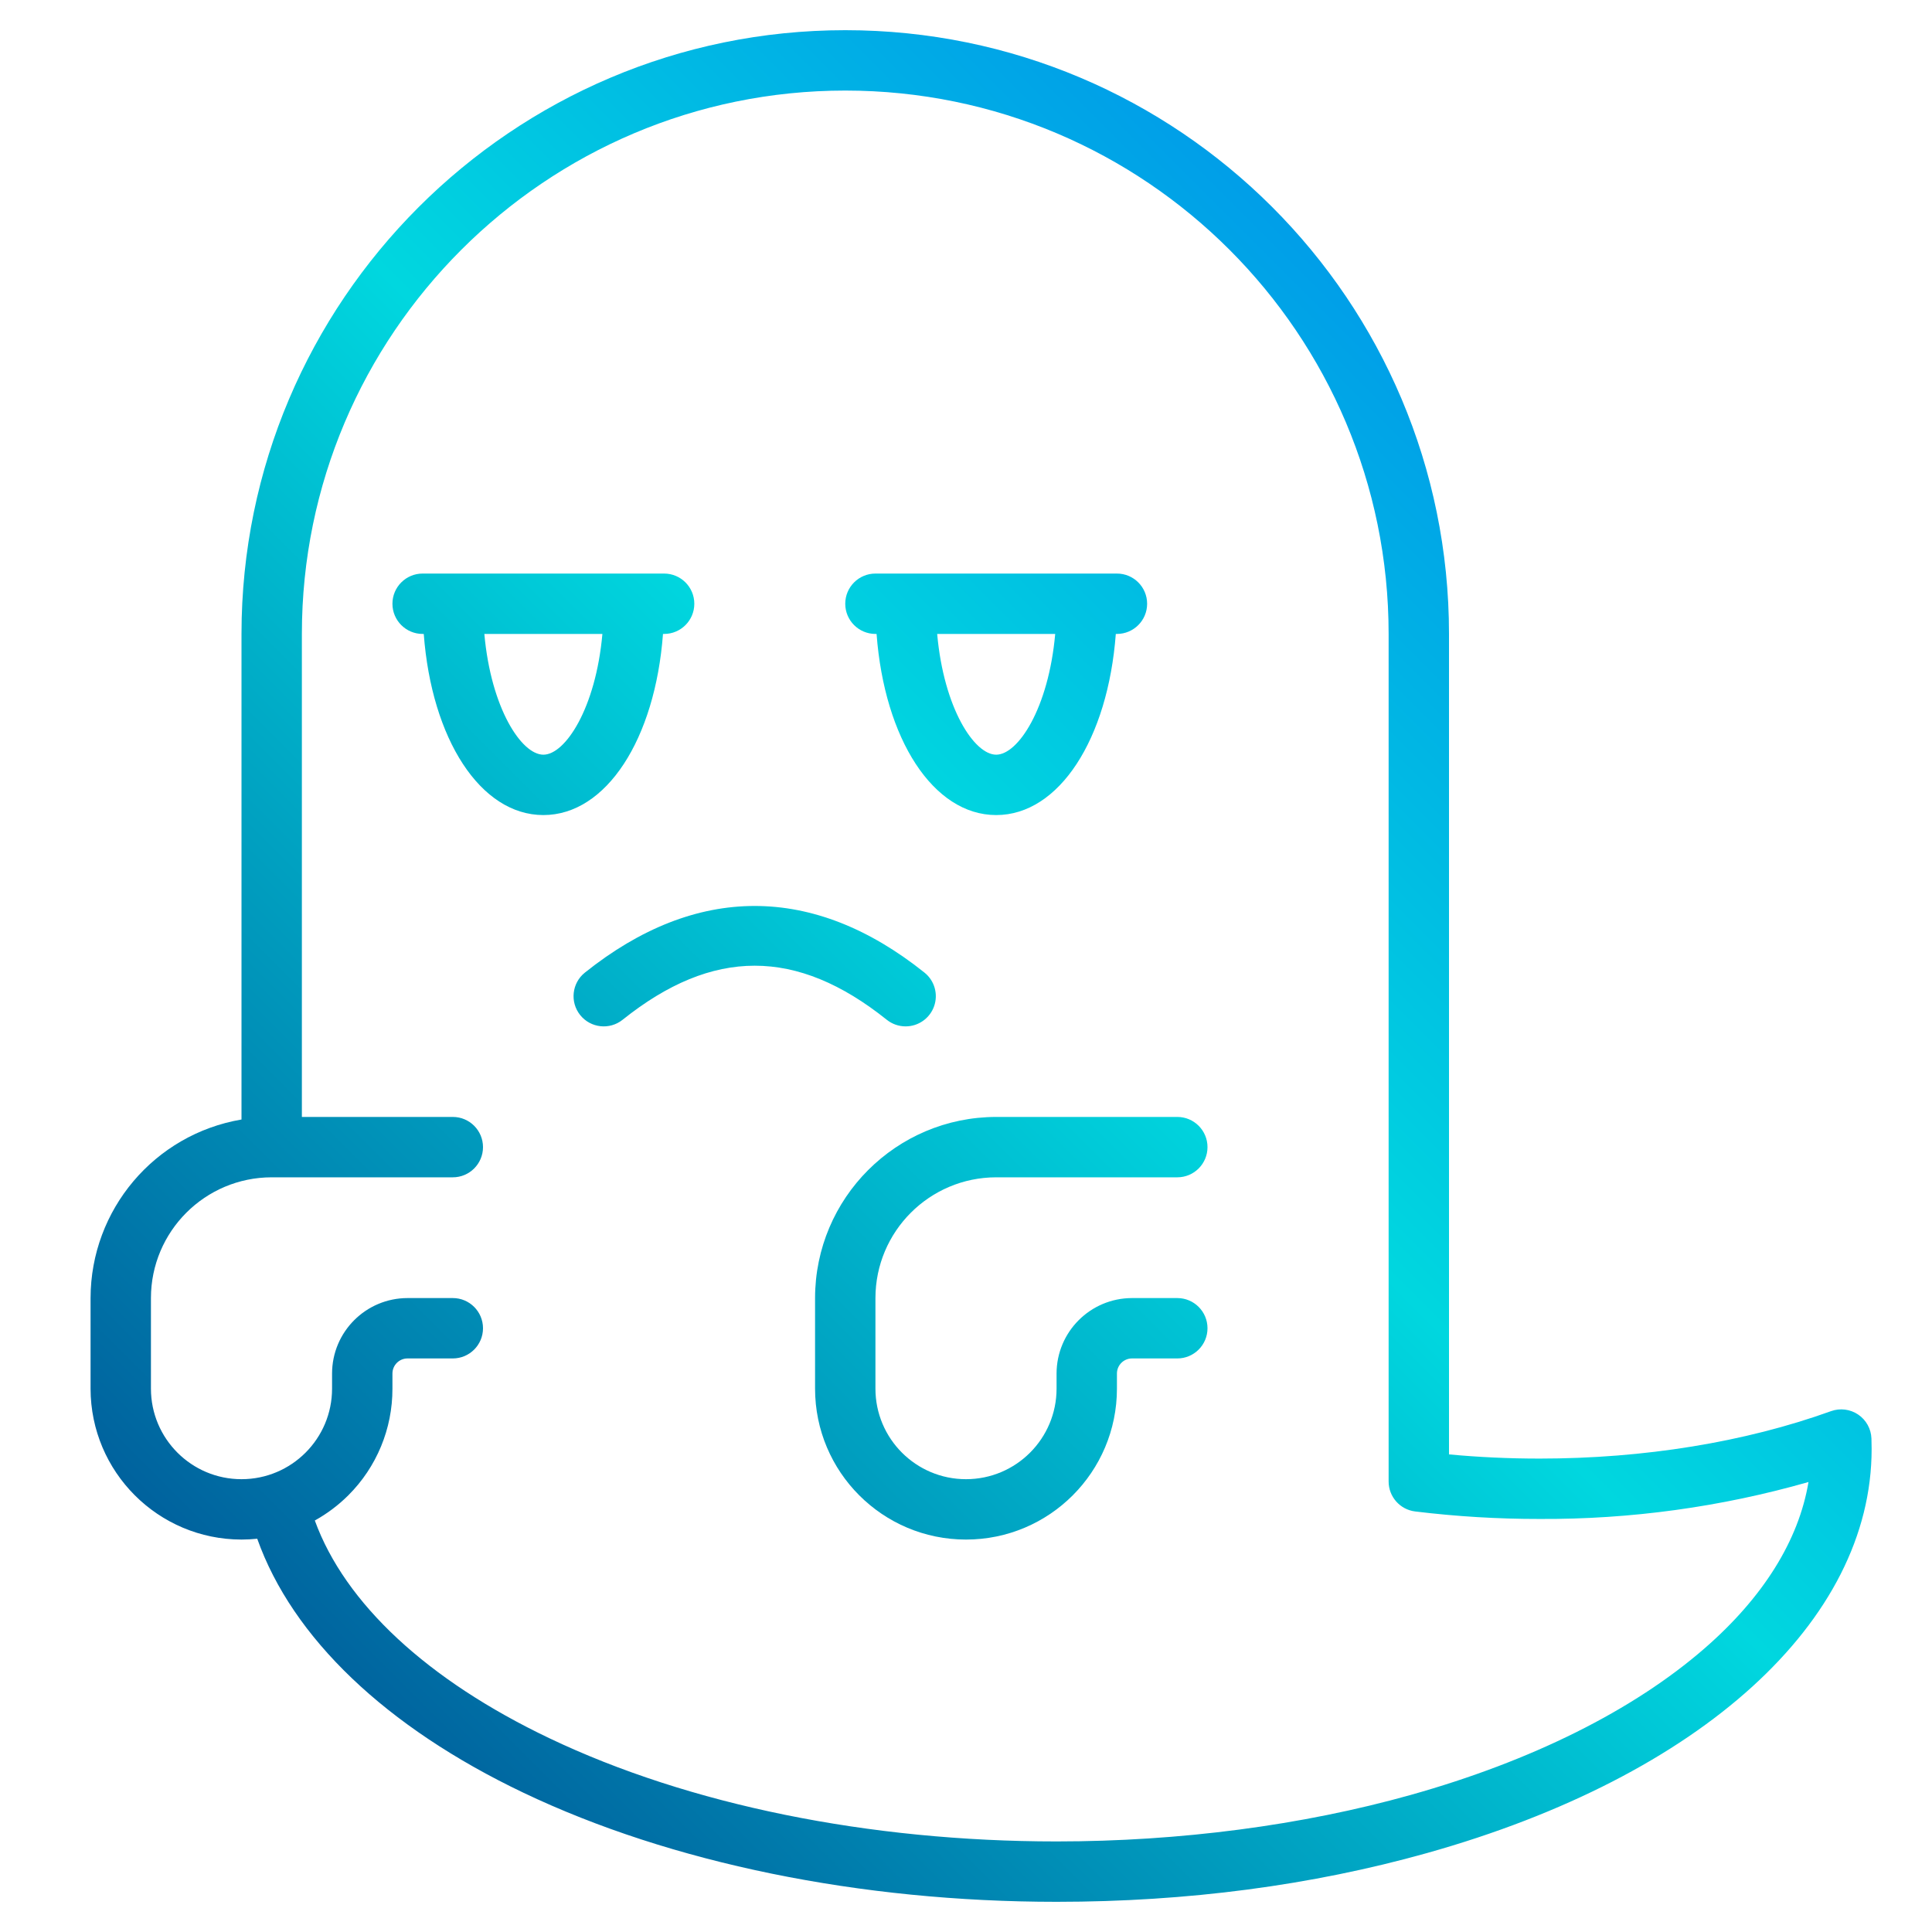
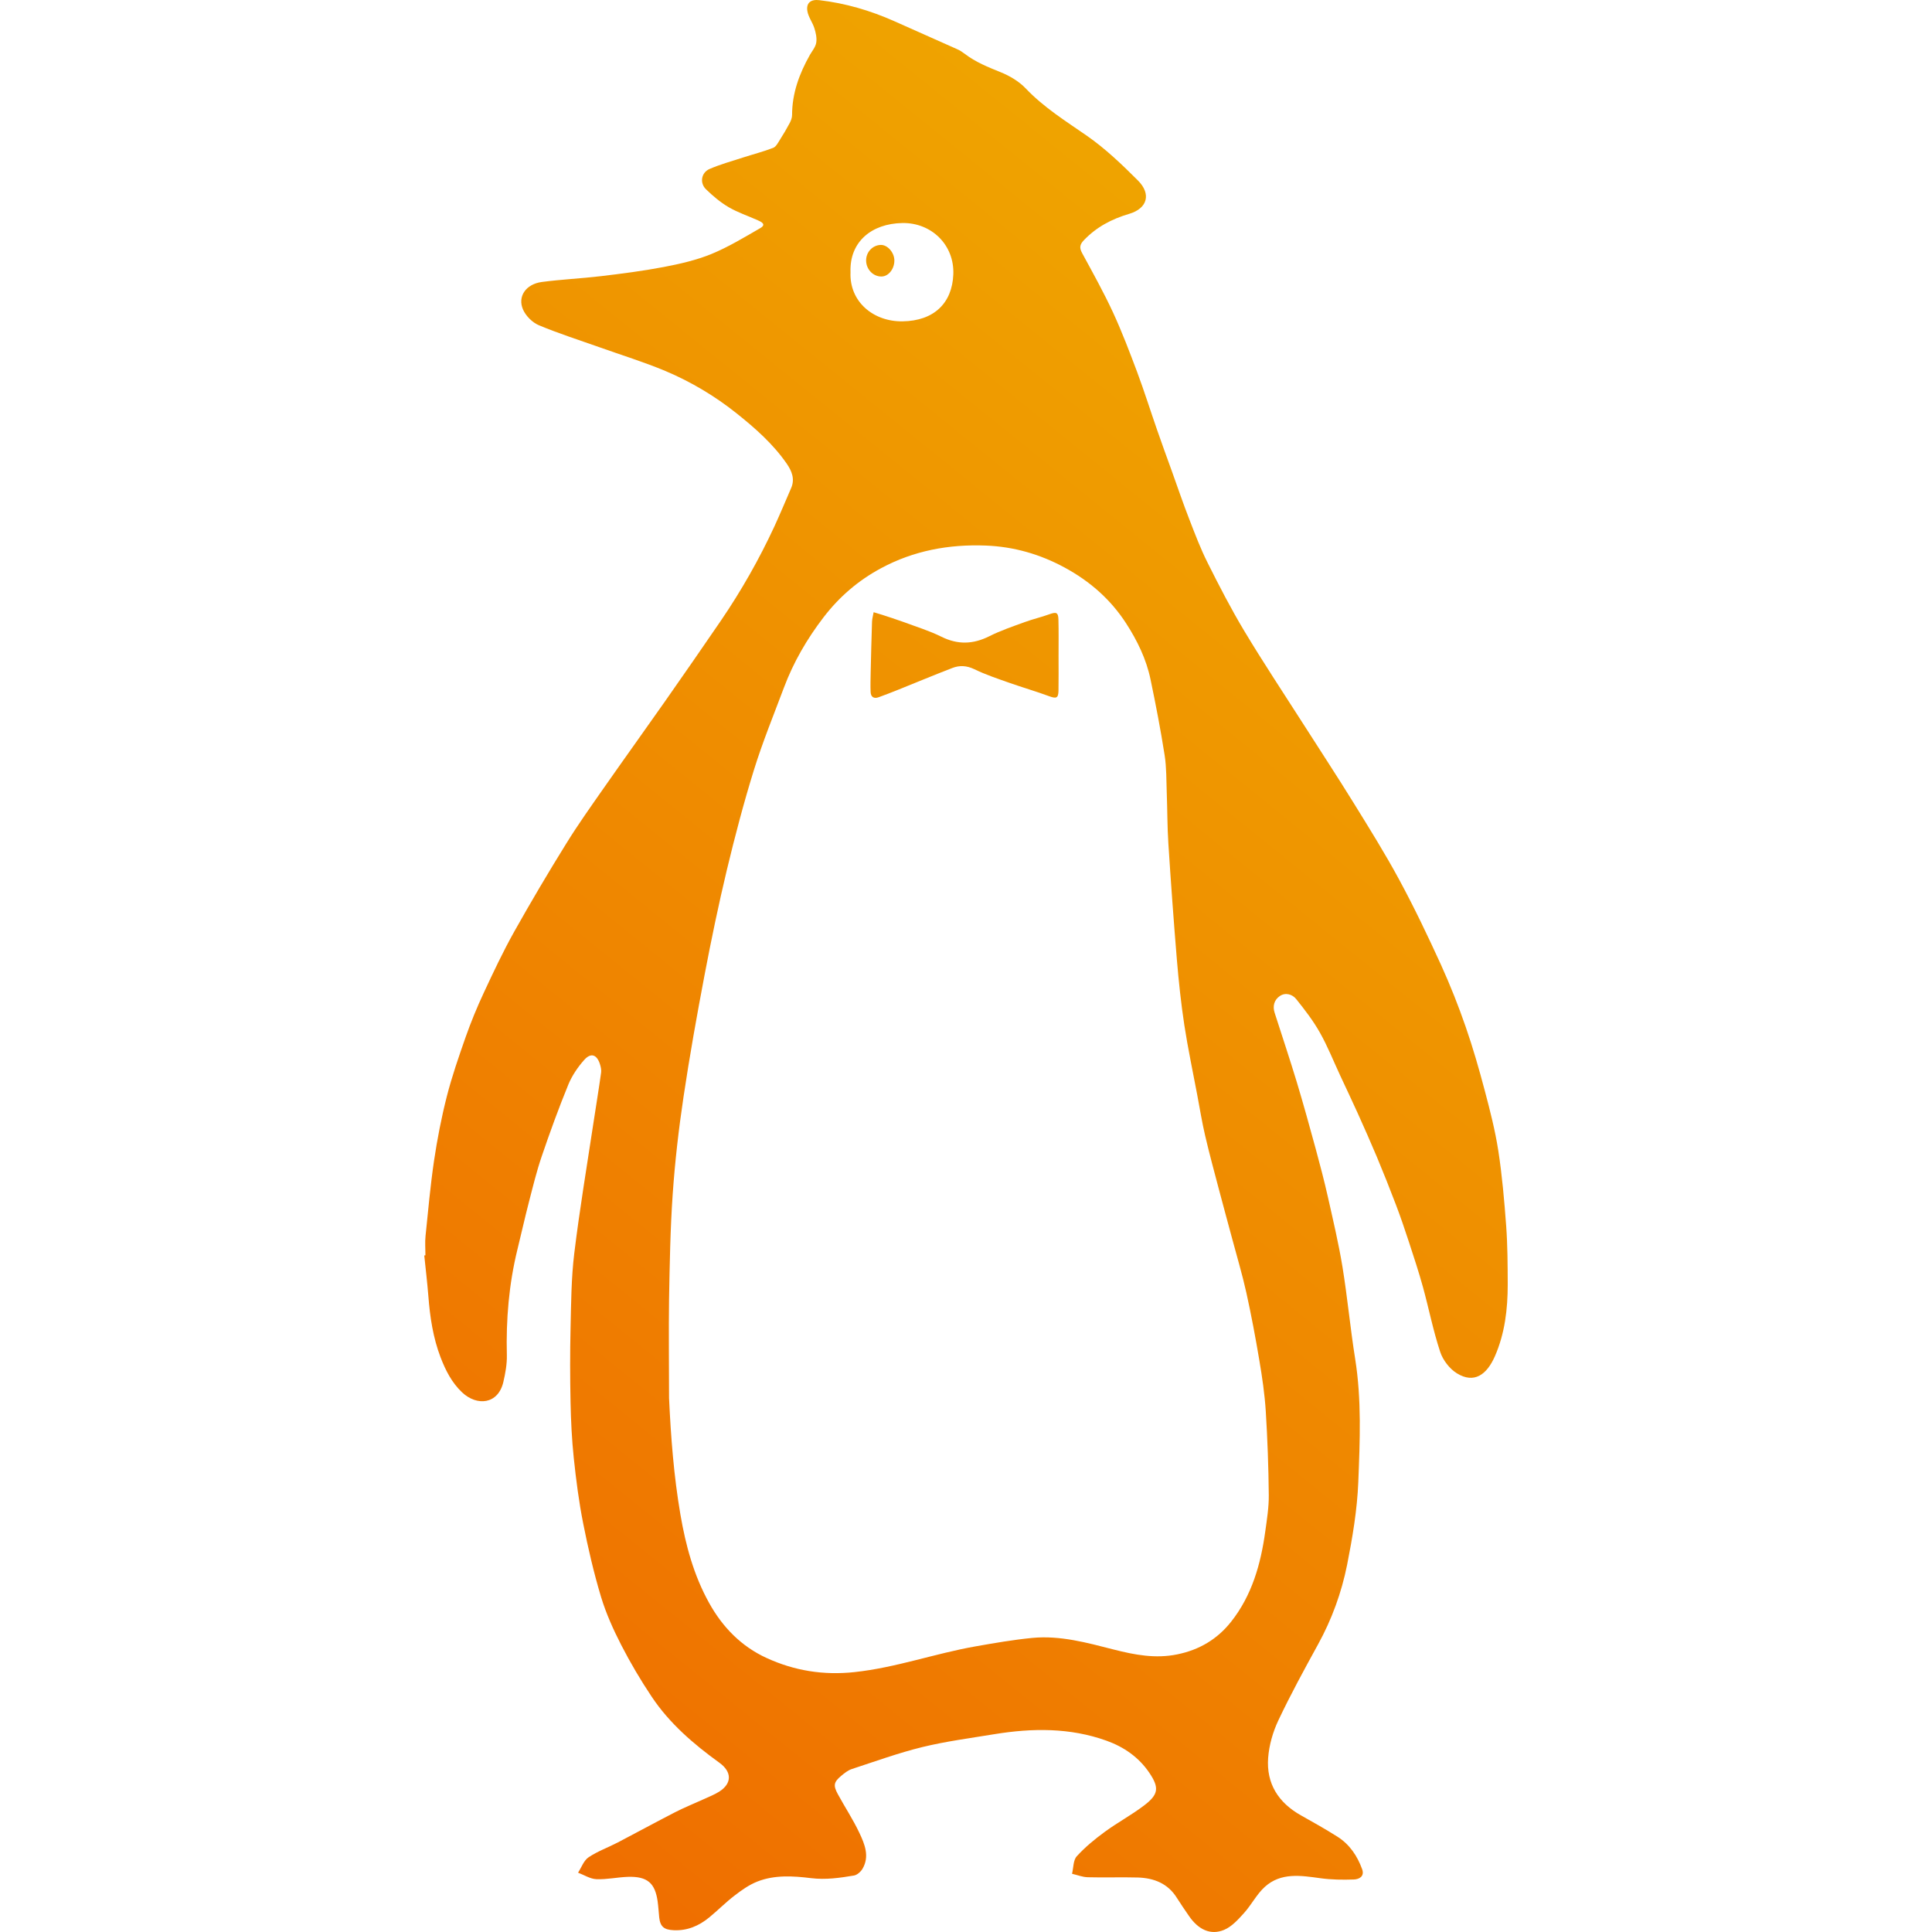
- <svg xmlns="http://www.w3.org/2000/svg" xmlns:xlink="http://www.w3.org/1999/xlink" viewBox="0 0 512 512" width="350px" height="350px" class="img-fluid mb-3">
+ <svg xmlns="http://www.w3.org/2000/svg" viewBox="0 0 300 300">
  <defs>
-     <linearGradient id="OYgUyNjocE5tCCup-ya0-a" x1="30.322" x2="520.436" y1="508.379" y2="18.265" gradientUnits="userSpaceOnUse">
-       <stop offset="0" stop-color="#003f8a" />
-       <stop offset=".518" stop-color="#00d7df" />
-       <stop offset="1" stop-color="#006df0" />
+     <linearGradient id="gradient" x1="30" x2="220" y1="250" y2="15" gradientUnits="userSpaceOnUse">
+       <stop offset="0" stop-color="#ef6d00" />
+       <stop offset="1" stop-color="#efab00" />
    </linearGradient>
-     <linearGradient id="OYgUyNjocE5tCCup-ya0-b" x1="66.145" x2="556.258" y1="544.201" y2="54.087" xlink:href="#OYgUyNjocE5tCCup-ya0-a" />
-     <linearGradient id="OYgUyNjocE5tCCup-ya0-c" x1="-81.612" x2="408.501" y1="396.444" y2="-93.67" xlink:href="#OYgUyNjocE5tCCup-ya0-a" />
-     <linearGradient id="OYgUyNjocE5tCCup-ya0-d" x1="-7.028" x2="483.086" y1="471.028" y2="-19.086" xlink:href="#OYgUyNjocE5tCCup-ya0-a" />
-     <linearGradient id="OYgUyNjocE5tCCup-ya0-e" x1="-21.613" x2="468.501" y1="456.443" y2="-33.67" xlink:href="#OYgUyNjocE5tCCup-ya0-a" />
  </defs>
-   <path fill="url(#OYgUyNjocE5tCCup-ya0-a)" d="M495.95,381.21a8.007,8.007,0,0,0-10.71-7.24c-22.82,8.22-49.53,12.57-77.24,12.57-8.1,0-16.14-.37-24-1.11V168A159.99,159.99,0,0,0,224,8C135.78,8,64,79.78,64,168V296.68A48.069,48.069,0,0,0,24,344v24a40.04,40.04,0,0,0,40,40,41.29,41.29,0,0,0,4.17-.22c9.31,26.22,34.03,49.9,70.54,67.31C177.79,493.73,227.97,504,280,504c34.59,0,67.62-4.35,98.16-12.92C450.85,470.69,496,429.66,496,384,496,383.06,495.98,382.14,495.95,381.21Zm-44.24,55.64c-18.86,16.4-45.79,29.83-77.87,38.83C345.11,483.74,312.66,488,280,488c-49.69,0-97.43-9.71-134.41-27.35-32.39-15.44-54.17-35.74-62.16-57.7a40.185,40.185,0,0,0,8.86-6.66A39.766,39.766,0,0,0,104,368v-4a4,4,0,0,1,4-4h12a8,8,0,0,0,0-16H108a20.02,20.02,0,0,0-20,20v4a24,24,0,0,1-48,0V344a32.03,32.03,0,0,1,32-32h48a8,8,0,0,0,0-16H80V168C80,88.6,144.6,24,224,24A144.012,144.012,0,0,1,368,168V392.61a8,8,0,0,0,7.02,7.94A270.469,270.469,0,0,0,408,402.54a254.616,254.616,0,0,0,71.27-9.79C476.69,408.21,467.29,423.31,451.71,436.85Z" />
-   <path fill="url(#OYgUyNjocE5tCCup-ya0-b)" d="M264,312h48a8,8,0,0,0,0-16H264a48.055,48.055,0,0,0-48,48v24a40,40,0,0,0,80,0v-4a4,4,0,0,1,4-4h12a8,8,0,0,0,0-16H300a20.023,20.023,0,0,0-20,20v4a24,24,0,0,1-48,0V344A32.036,32.036,0,0,1,264,312Z" />
-   <path fill="url(#OYgUyNjocE5tCCup-ya0-c)" d="M175.7,168h.3a8,8,0,0,0,0-16H112a8,8,0,0,0,0,16h.3c2.089,27.86,15.013,48,31.7,48S173.608,195.86,175.7,168ZM144,200c-5.779,0-13.87-12.234-15.643-32h31.286C157.87,187.766,149.779,200,144,200Z" />
-   <path fill="url(#OYgUyNjocE5tCCup-ya0-d)" d="M240,272a8,8,0,0,0,5-14.247c-29.438-23.55-60.558-23.55-90,0a8,8,0,1,0,10,12.494c23.879-19.1,46.125-19.1,70,0A7.969,7.969,0,0,0,240,272Z" />
-   <path fill="url(#OYgUyNjocE5tCCup-ya0-e)" d="M296,152H232a8,8,0,0,0,0,16h.3c2.09,27.86,15.02,48,31.7,48s29.61-20.14,31.7-48h.3a8,8,0,0,0,0-16Zm-32,48c-5.78,0-13.87-12.23-15.64-32h31.28C277.87,187.77,269.78,200,264,200Z" />
+   <path fill="url(#gradient)" d="M66.061 194.92c0-1.016-.09-2.033.02-3.04.399-3.889.748-7.777 1.316-11.646.499-3.35 1.147-6.7 1.984-9.98.798-3.132 1.865-6.193 2.932-9.244a76.424 76.424 0 0 1 2.792-6.82c1.495-3.21 3.01-6.43 4.746-9.532a361.387 361.387 0 0 1 8.076-13.67c1.805-2.92 3.799-5.723 5.763-8.534 3.18-4.547 6.411-9.044 9.602-13.59a1324.74 1324.74 0 0 0 8.644-12.484 102.528 102.528 0 0 0 8.316-14.647c.907-1.974 1.745-3.978 2.602-5.962.608-1.406.08-2.652-.688-3.769-2.114-3.061-4.885-5.504-7.787-7.817a47.037 47.037 0 0 0-11.037-6.57c-3.36-1.407-6.86-2.483-10.3-3.71-3.14-1.117-6.322-2.124-9.383-3.41-.997-.419-1.994-1.426-2.432-2.403-.908-2.044.428-3.978 2.911-4.307 3.031-.399 6.092-.539 9.123-.897 3.27-.39 6.551-.808 9.791-1.426 2.513-.479 5.046-1.057 7.399-2.014 2.642-1.087 5.125-2.593 7.607-4.029.977-.568.2-.957-.389-1.216-1.515-.678-3.11-1.206-4.526-2.034-1.276-.748-2.443-1.735-3.51-2.772-1.017-.977-.758-2.592.549-3.16 1.665-.718 3.43-1.207 5.154-1.765 1.576-.509 3.181-.918 4.726-1.516.44-.17.748-.788 1.037-1.246a37.75 37.75 0 0 0 1.526-2.603c.2-.378.369-.837.369-1.256 0-3.37 1.127-6.411 2.752-9.303.359-.628.887-1.236.997-1.914.12-.728-.06-1.545-.29-2.263-.288-.908-.937-1.735-1.086-2.652-.21-1.277.548-1.845 1.834-1.695 4.069.468 7.947 1.615 11.676 3.27 3.26 1.446 6.531 2.901 9.781 4.357.4.18.788.429 1.137.698 1.695 1.306 3.64 2.074 5.604 2.872 1.405.568 2.831 1.415 3.858 2.492 2.802 2.952 6.192 5.065 9.502 7.359 2.882 2.004 5.464 4.477 7.947 6.96 2.084 2.093 1.476 4.336-1.366 5.174-2.732.808-5.075 2.044-7.04 4.098-.657.688-.707 1.186-.259 2.014 1.656 3.041 3.34 6.072 4.796 9.213 1.396 3.031 2.583 6.162 3.76 9.293 1.096 2.951 2.043 5.962 3.08 8.943.738 2.134 1.516 4.258 2.284 6.382.897 2.502 1.754 5.025 2.722 7.508.877 2.263 1.734 4.536 2.821 6.7 1.805 3.61 3.66 7.209 5.733 10.659 2.872 4.785 5.963 9.442 8.974 14.148 2.652 4.158 5.374 8.296 7.967 12.493 2.442 3.949 4.915 7.907 7.119 11.995 2.323 4.297 4.427 8.714 6.46 13.161a111.691 111.691 0 0 1 3.84 9.652c1.126 3.24 2.073 6.55 2.95 9.861.818 3.08 1.616 6.192 2.105 9.333.598 3.868.937 7.787 1.226 11.695.22 3.021.23 6.062.24 9.093 0 3.83-.44 7.608-1.995 11.158-1.266 2.881-3.23 4.277-5.883 2.652-1.146-.698-2.193-2.064-2.612-3.35-1.087-3.29-1.755-6.71-2.672-10.05-.658-2.374-1.426-4.707-2.194-7.05-.628-1.914-1.276-3.829-1.994-5.713a248.893 248.893 0 0 0-2.951-7.408 298.651 298.651 0 0 0-3.011-6.87c-.878-1.945-1.805-3.879-2.702-5.813-1.037-2.224-1.945-4.527-3.151-6.66-1.037-1.845-2.353-3.55-3.68-5.205-.597-.748-1.664-1.077-2.552-.469-.857.588-1.136 1.546-.797 2.592 1.146 3.58 2.343 7.14 3.43 10.729 1.037 3.44 1.994 6.9 2.94 10.37.679 2.492 1.337 5.005 1.905 7.527.808 3.59 1.655 7.17 2.254 10.799.777 4.746 1.216 9.552 1.974 14.298 1.017 6.37.738 12.772.488 19.143-.169 4.298-.897 8.605-1.734 12.843a43.144 43.144 0 0 1-4.517 12.373c-2.134 3.889-4.268 7.787-6.162 11.796-.848 1.794-1.436 3.848-1.585 5.822-.3 3.989 1.585 6.96 5.105 8.934 1.914 1.067 3.818 2.144 5.663 3.31 1.884 1.197 3.08 2.982 3.829 5.046.409 1.136-.489 1.565-1.286 1.595-1.735.06-3.5.04-5.215-.2-3.041-.418-6.112-.917-8.615 1.347-1.266 1.146-2.074 2.791-3.24 4.078-.898.997-1.905 2.113-3.091 2.602-2.094.867-3.979-.04-5.424-2.134a87.471 87.471 0 0 1-1.895-2.831c-1.406-2.264-3.59-3.101-6.112-3.171-2.572-.07-5.155.03-7.727-.04-.818-.02-1.625-.349-2.443-.538.23-.918.17-2.094.728-2.712 1.286-1.416 2.802-2.663 4.357-3.8 1.954-1.435 4.118-2.592 6.052-4.057 2.304-1.735 2.443-2.782.848-5.135-1.615-2.383-3.929-3.989-6.62-4.956-5.694-2.044-11.537-1.974-17.42-1.017-3.738.618-7.517 1.107-11.197 2.004-3.709.908-7.318 2.224-10.947 3.41-.599.2-1.137.629-1.636 1.047-1.156.967-1.276 1.486-.538 2.842 1.097 2.024 2.383 3.958 3.36 6.042.818 1.735 1.605 3.63.479 5.554-.27.459-.828.957-1.316 1.047-2.204.369-4.378.688-6.68.409-2.763-.34-5.664-.529-8.356.538-1.257.499-2.413 1.316-3.5 2.154-1.386 1.057-2.612 2.313-3.968 3.42-1.586 1.296-3.37 2.074-5.504 1.974-1.486-.07-2.084-.539-2.244-1.974-.09-.848-.13-1.695-.249-2.533-.399-2.732-1.505-3.889-4.646-3.779-1.625.06-3.25.429-4.866.36-.957-.04-1.894-.649-2.841-1.008.528-.818.887-1.894 1.635-2.393 1.396-.937 3.03-1.515 4.536-2.303 2.982-1.556 5.933-3.17 8.924-4.706 1.436-.738 2.951-1.336 4.427-2.014.808-.37 1.645-.698 2.393-1.167 1.994-1.266 2.004-3.07.02-4.497-4.018-2.901-7.747-6.112-10.5-10.24a81.22 81.22 0 0 1-4.735-8.036c-1.227-2.393-2.353-4.896-3.131-7.458-1.127-3.75-2.014-7.568-2.772-11.407-.668-3.36-1.107-6.78-1.466-10.19-.299-2.851-.438-5.733-.498-8.594-.08-3.85-.09-7.698 0-11.546.09-3.88.11-7.788.578-11.626.818-6.74 1.945-13.43 2.962-20.151.398-2.632.837-5.265 1.206-7.907.06-.419-.05-.887-.18-1.306-.468-1.496-1.405-1.835-2.442-.668-.997 1.117-1.895 2.443-2.463 3.819-1.496 3.659-2.852 7.378-4.128 11.127-.798 2.323-1.376 4.726-1.994 7.11-.638 2.462-1.187 4.945-1.795 7.407-1.316 5.385-1.775 10.848-1.635 16.392.03 1.386-.23 2.812-.548 4.178-.818 3.46-4.088 3.769-6.402 1.595-1.595-1.505-2.562-3.41-3.34-5.434-1.166-3.05-1.645-6.241-1.894-9.472-.17-2.114-.419-4.228-.638-6.341.04-.03.11-.04.18-.04Zm37.829 22.166c.28 6.072.738 12.094 1.765 18.096.827 4.816 2.074 9.443 4.467 13.74 2.084 3.759 5.005 6.74 8.904 8.525 4.297 1.974 8.824 2.722 13.68 2.194 6.41-.688 12.463-2.882 18.754-3.989 2.932-.518 5.863-1.027 8.824-1.316 4.347-.419 8.515.748 12.663 1.805 3.25.827 6.471 1.446 9.861.748 3.44-.698 6.242-2.383 8.356-5.065 3.24-4.098 4.606-8.944 5.304-14.01.26-1.874.568-3.768.548-5.653a247.36 247.36 0 0 0-.468-13.041c-.17-2.653-.559-5.305-1.007-7.937-.589-3.51-1.247-7.01-2.014-10.48-.619-2.791-1.446-5.543-2.184-8.315-.678-2.532-1.376-5.065-2.044-7.597-.738-2.812-1.506-5.614-2.164-8.446-.488-2.084-.827-4.207-1.226-6.311-.678-3.61-1.446-7.209-2.004-10.838-.519-3.4-.878-6.82-1.167-10.25a984.675 984.675 0 0 1-1.316-17.987c-.17-2.623-.15-5.255-.25-7.887-.069-1.934-.029-3.899-.328-5.803-.618-3.948-1.376-7.877-2.194-11.785-.658-3.151-2.064-6.033-3.809-8.725-2.402-3.699-5.623-6.52-9.531-8.634-3.83-2.074-7.887-3.24-12.225-3.41-5.723-.22-11.187.777-16.282 3.52-3.54 1.904-6.48 4.436-8.914 7.607-2.582 3.37-4.686 6.99-6.171 10.958-1.586 4.227-3.3 8.415-4.637 12.722-1.595 5.135-2.961 10.34-4.217 15.565-1.287 5.384-2.413 10.808-3.45 16.252-1.197 6.311-2.333 12.643-3.28 19.004-.748 4.995-1.327 10.03-1.676 15.066-.379 5.444-.468 10.918-.568 16.372-.07 5.095 0 10.2 0 15.305Zm28.177-174.807c-.19 4.587 3.57 7.688 8.086 7.618 4.886-.07 7.698-2.842 7.877-7.279.19-4.576-3.39-8.076-7.936-7.986-4.717.09-8.206 2.881-8.027 7.647Z" />
+   <path fill="url(#gradient)" d="M164.372 101.884c0 1.785.02 3.56-.01 5.344-.02 1.177-.329 1.287-1.426.888-2.053-.758-4.157-1.366-6.221-2.094-1.835-.648-3.69-1.266-5.434-2.114-1.187-.568-2.284-.618-3.41-.18-2.842 1.098-5.644 2.264-8.465 3.4-.978.39-1.965.778-2.962 1.137-.747.27-1.226-.03-1.256-.817-.04-1.007-.01-2.024.01-3.031.06-2.623.12-5.255.21-7.877.02-.499.169-.987.249-1.476.438.13.877.26 1.316.4 1.077.358 2.163.697 3.23 1.086 2.004.748 4.068 1.376 5.983 2.323 2.552 1.266 4.925 1.177 7.438-.08 1.765-.887 3.66-1.525 5.514-2.203 1.256-.459 2.572-.758 3.828-1.217 1.057-.379 1.356-.279 1.386.818.05 1.894.02 3.789.02 5.693ZM138.877 40.435c.01 1.326-.907 2.482-1.984 2.502-1.306.02-2.393-1.106-2.403-2.482-.01-1.316 1.007-2.393 2.283-2.423 1.047-.02 2.094 1.176 2.104 2.403Z" />
</svg>
